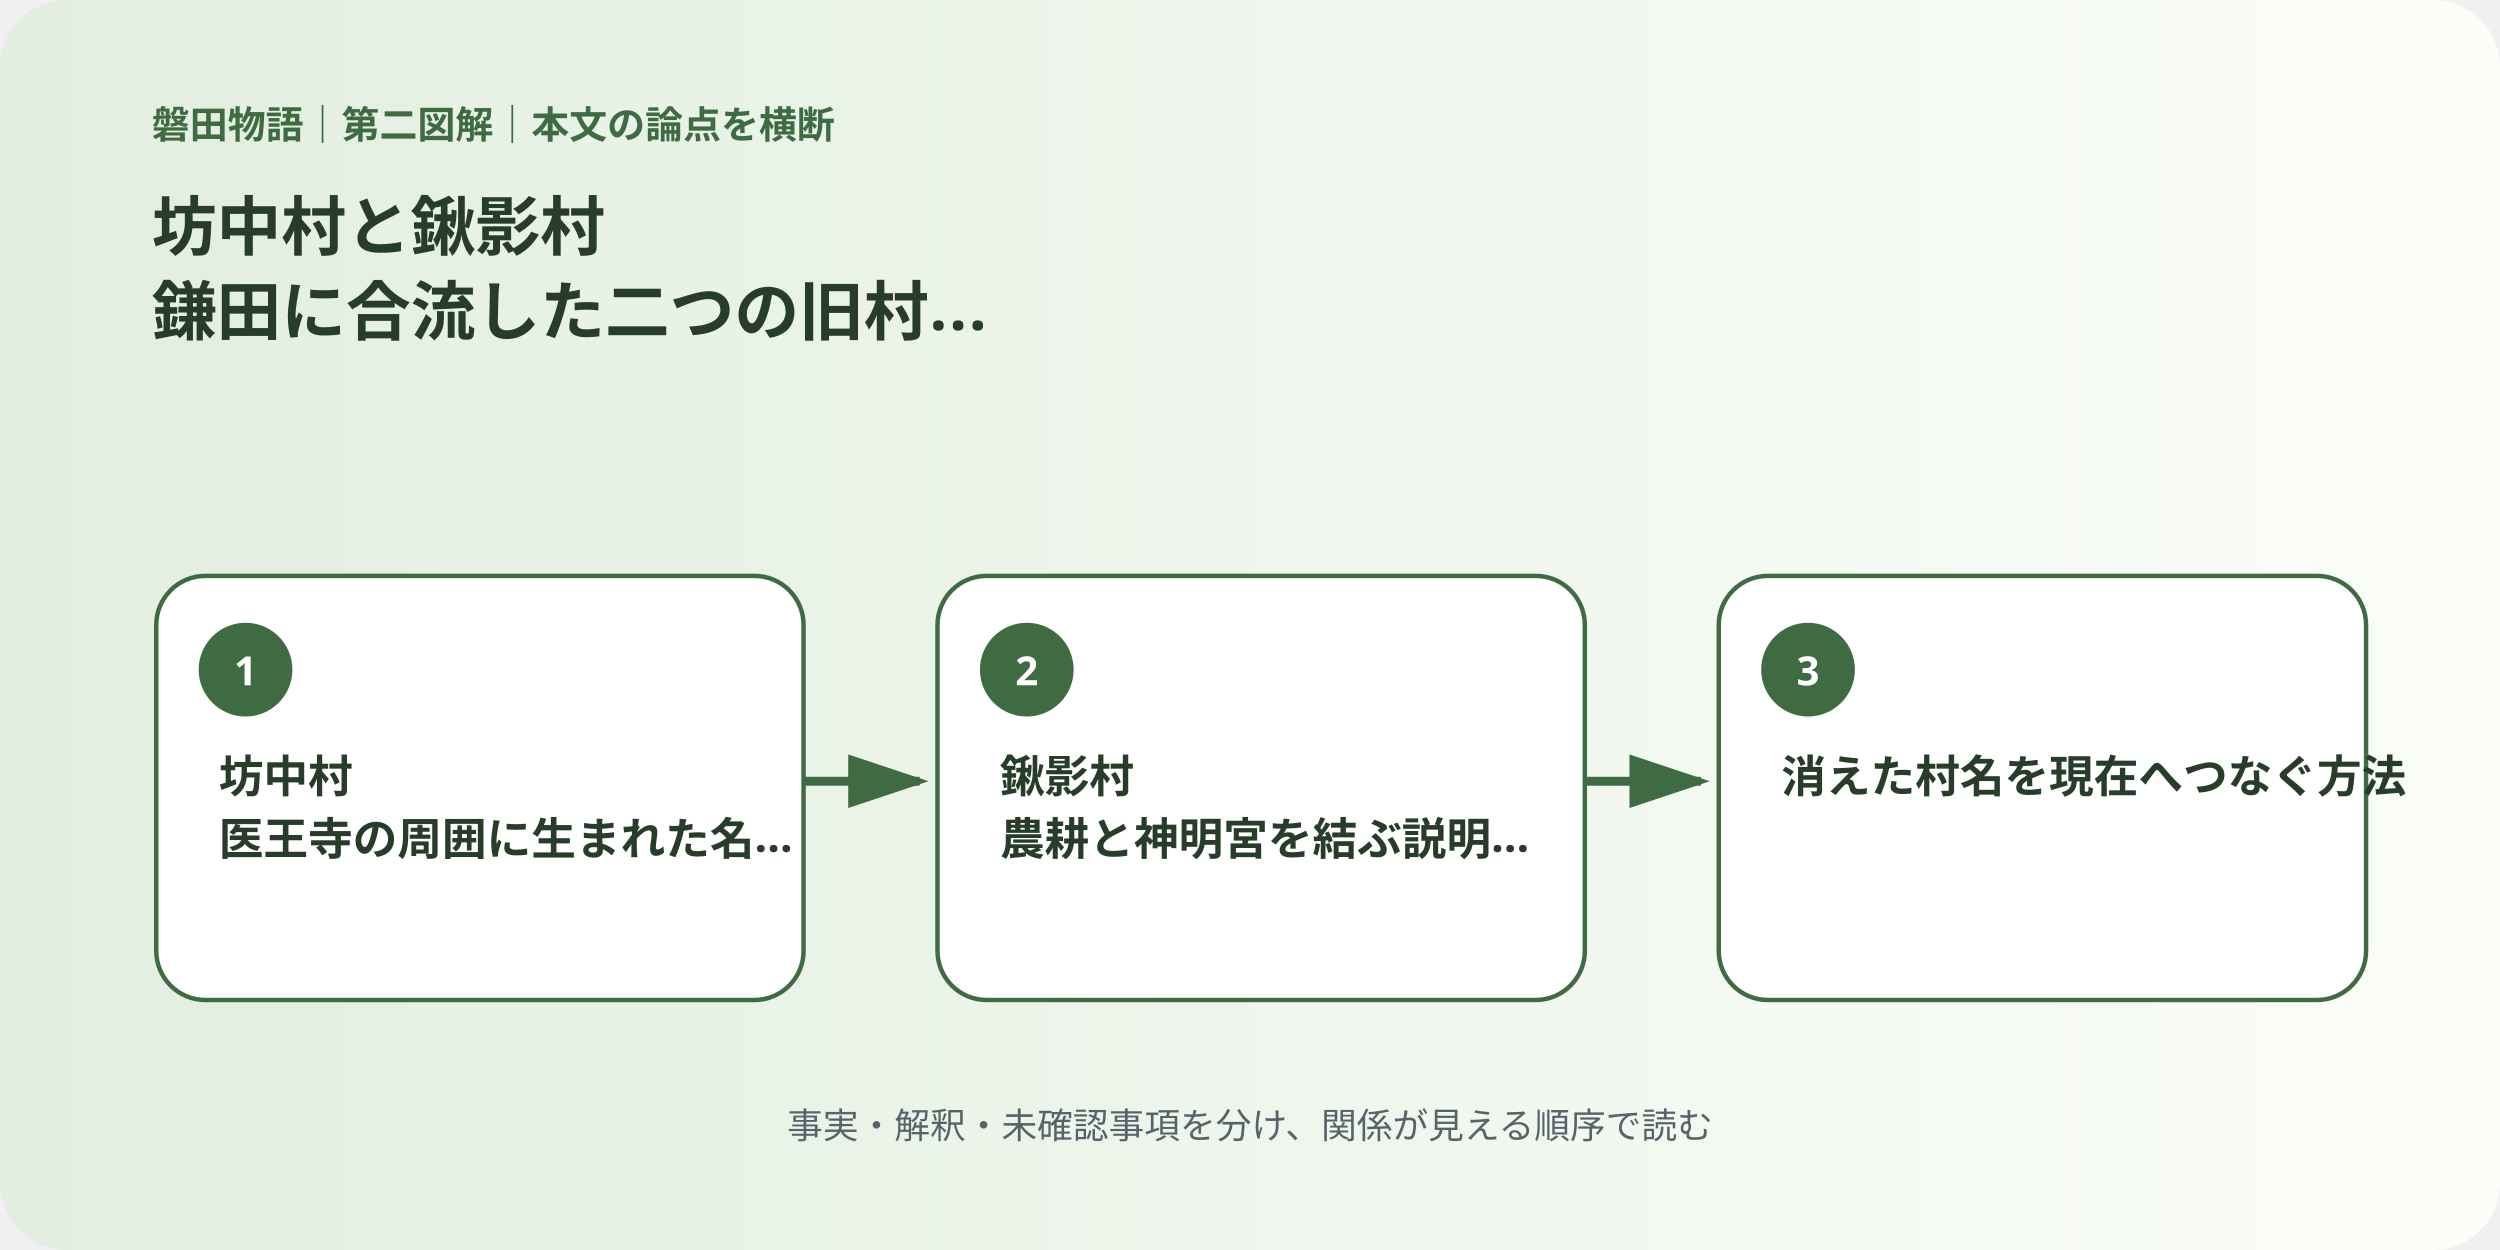
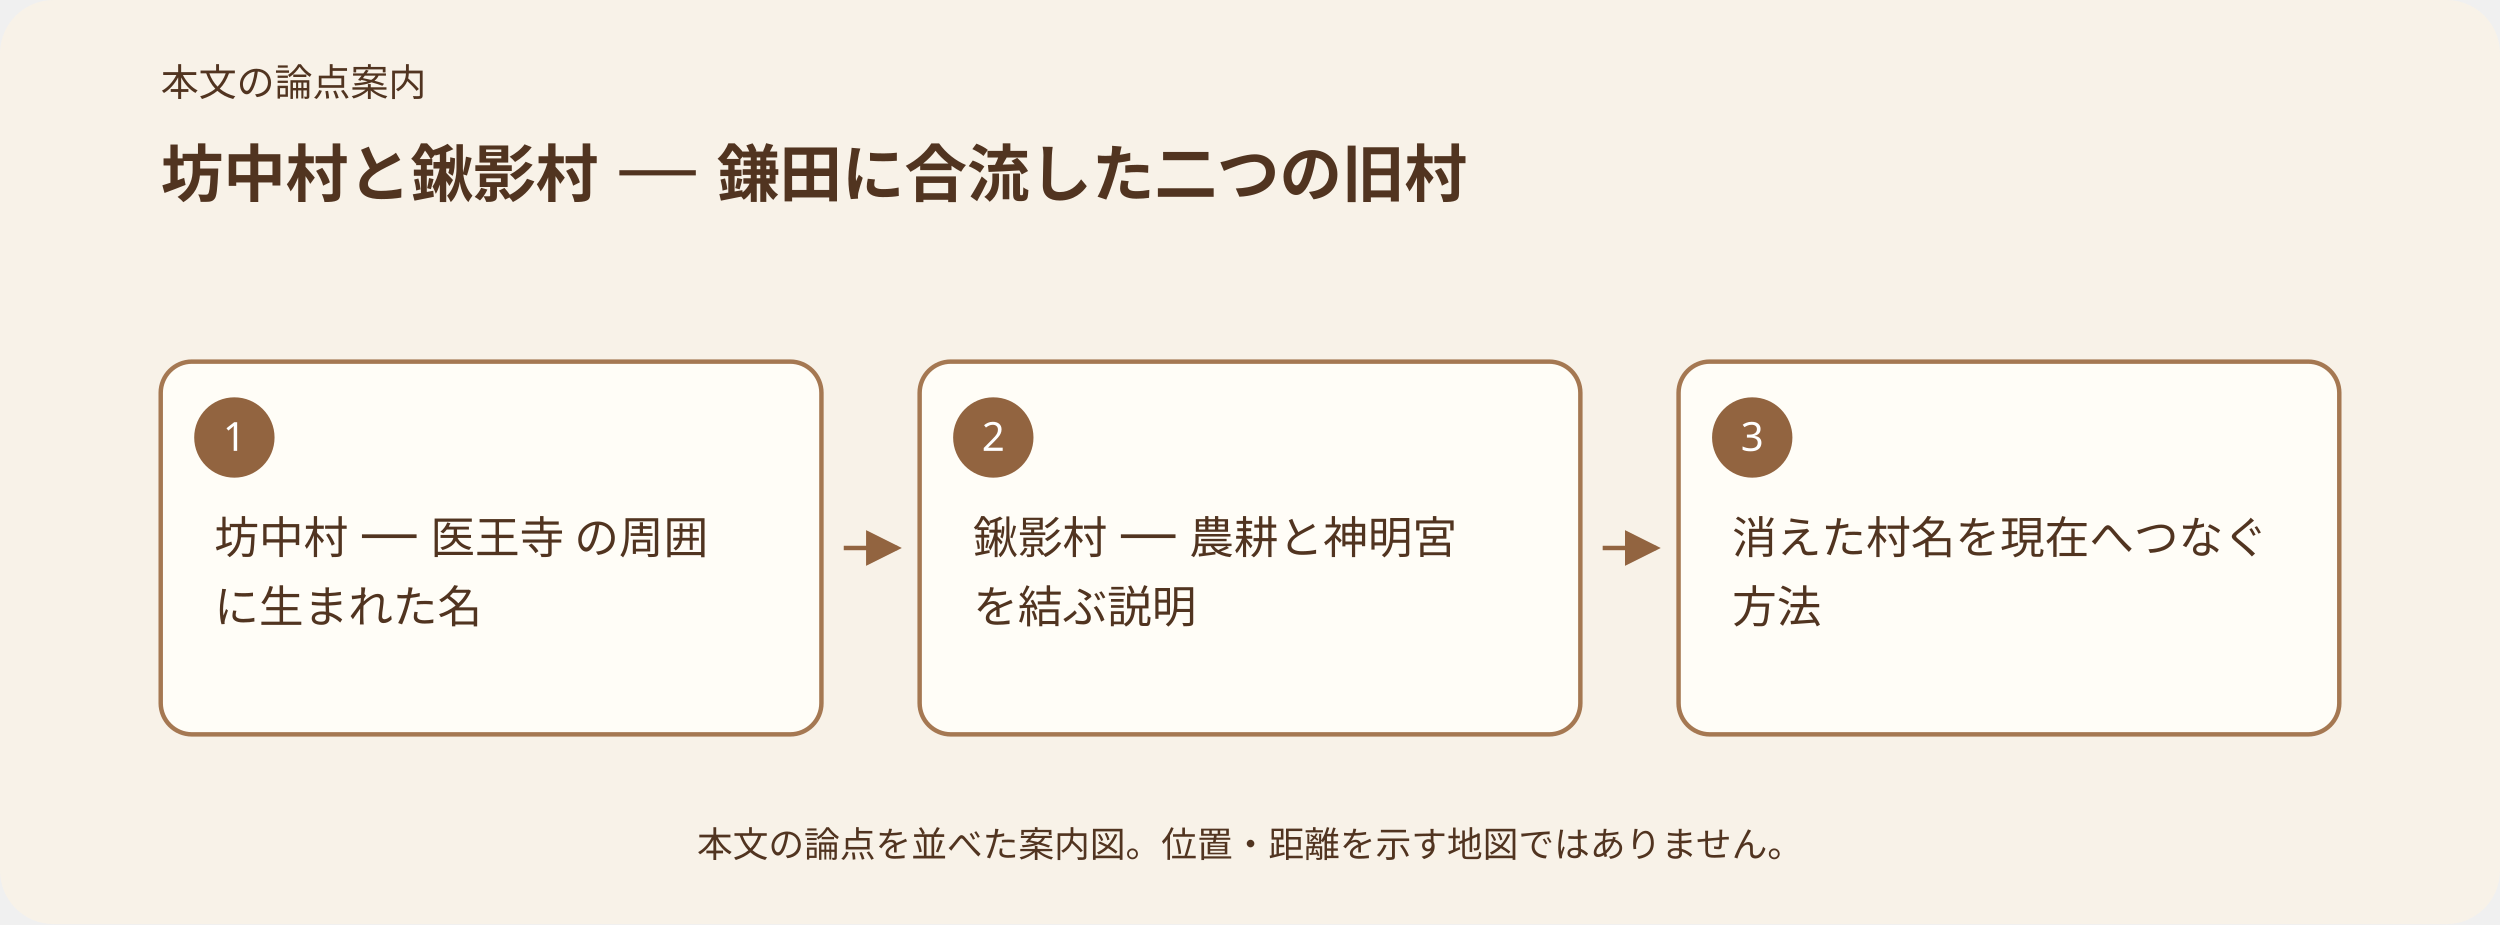
- <svg xmlns="http://www.w3.org/2000/svg" viewBox="0 0 1120 560" role="img" aria-labelledby="t d">
+ <svg xmlns="http://www.w3.org/2000/svg" viewBox="0 0 1120 414" width="1120" height="414" role="img" aria-labelledby="A0286-title A0286-desc" data-emaki-repair="A0286">
+   <rect width="1120" height="414" rx="24" fill="#f8f2e8" />
  <defs>
-     <marker id="a" markerWidth="10" markerHeight="10" refX="8" refY="3" orient="auto">
-       <path d="M0 0v6l9-3z" fill="#3f6b43" />
+     <marker id="A0286-arrow" markerWidth="8" markerHeight="8" refX="7" refY="4" orient="auto">
+       <path d="M0 0L8 4L0 8Z" fill="#926440" />
    </marker>
-     <linearGradient id="bg">
-       <stop stop-color="#e2eee0" />
-       <stop offset="1" stop-color="#fbfdf9" />
-     </linearGradient>
  </defs>
-   <style>.title{font:700 29px 'Yu Mincho','Noto Serif JP',serif;fill:#273d29}.kicker{font:600 17px system-ui,sans-serif;fill:#3f6b43}.label{font:700 20px 'Yu Gothic','Noto Sans JP',sans-serif;fill:#273d29}.num{font:700 18px system-ui,sans-serif;fill:#fff}.foot{font:500 16px system-ui,sans-serif;fill:#56646a}</style>
-   <rect width="1120" height="560" rx="30" fill="url(#bg)" />
-   <text x="68" y="62" class="kicker">磐田物語｜第二図解｜本文の論点を横断</text>
-   <text x="68" y="112" class="title">坊中村と鍬影村</text>
-   <text x="68" y="150" class="title">鎌田に合流した二つの旧村…</text>
-   <rect x="70" y="258" width="290" height="190" rx="22" fill="#fff" stroke="#3f6b43" stroke-width="2" />
-   <circle cx="110" cy="300" r="21" fill="#3f6b43" />
-   <text x="110" y="307" class="num" text-anchor="middle">1</text>
-   <text x="98" y="355" class="label" text-anchor="start">
-     <tspan x="98" dy="0">坊中村</tspan>
-     <tspan x="98" dy="28">医王寺の周囲に生まれた名…</tspan>
-   </text>
-   <rect x="420" y="258" width="290" height="190" rx="22" fill="#fff" stroke="#3f6b43" stroke-width="2" />
-   <circle cx="460" cy="300" r="21" fill="#3f6b43" />
-   <text x="460" y="307" class="num" text-anchor="middle">2</text>
-   <text x="448" y="355" class="label" text-anchor="start">
-     <tspan x="448" dy="0">鍬影村</tspan>
-     <tspan x="448" dy="28">農耕と神明宮を結ぶ説明…</tspan>
-   </text>
-   <rect x="770" y="258" width="290" height="190" rx="22" fill="#fff" stroke="#3f6b43" stroke-width="2" />
-   <circle cx="810" cy="300" r="21" fill="#3f6b43" />
-   <text x="810" y="307" class="num" text-anchor="middle">3</text>
-   <text x="798" y="355" class="label" text-anchor="start">
-     <tspan x="798" dy="0">消えた村名を現在へつなぐ方法</tspan>
-   </text>
-   <path d="M360 350h52" stroke="#3f6b43" stroke-width="4" marker-end="url(#a)" />
-   <path d="M710 350h52" stroke="#3f6b43" stroke-width="4" marker-end="url(#a)" />
-   <text x="560" y="510" class="foot" text-anchor="middle">事実・解釈・未確認事項を分け、関係が見える順序で読む</text>
+   <g font-family="Meiryo,sans-serif" fill="#513420">
+     <text x="72" y="43" font-size="17">本文の論点案内</text>
+     <text x="72" y="88" font-size="28" font-weight="700">坊中村と鍬影村 ── 鎌田に合流した二つの旧村</text>
+     <rect x="72" y="162" width="296" height="167" rx="14" fill="#fffdf7" stroke="#a57852" stroke-width="2" />
+     <circle cx="105" cy="196" r="18" fill="#926440" />
+     <text x="105" y="202" font-size="18" fill="white" text-anchor="middle">1</text>
+     <text x="96" y="248" font-size="20">坊中村 ── 医王寺 の周囲</text>
+     <text x="96" y="279" font-size="20">に生まれた名</text>
+     <path d="M378 245.5H402" fill="none" stroke="#926440" stroke-width="2" marker-end="url(#A0286-arrow)" />
+     <rect x="412" y="162" width="296" height="167" rx="14" fill="#fffdf7" stroke="#a57852" stroke-width="2" />
+     <circle cx="445" cy="196" r="18" fill="#926440" />
+     <text x="445" y="202" font-size="18" fill="white" text-anchor="middle">2</text>
+     <text x="436" y="248" font-size="20">鍬影村 ── 農耕と神明宮</text>
+     <text x="436" y="279" font-size="20">を結ぶ説明</text>
+     <path d="M718 245.5H742" fill="none" stroke="#926440" stroke-width="2" marker-end="url(#A0286-arrow)" />
+     <rect x="752" y="162" width="296" height="167" rx="14" fill="#fffdf7" stroke="#a57852" stroke-width="2" />
+     <circle cx="785" cy="196" r="18" fill="#926440" />
+     <text x="785" y="202" font-size="18" fill="white" text-anchor="middle">3</text>
+     <text x="776" y="248" font-size="20">消えた村名を現在へつなぐ</text>
+     <text x="776" y="279" font-size="20">方法</text>
+     <text x="560" y="384" text-anchor="middle" font-size="16">本文の論点を並べた案内図。位置・距離を示す地図ではありません。</text>
+   </g>
</svg>
